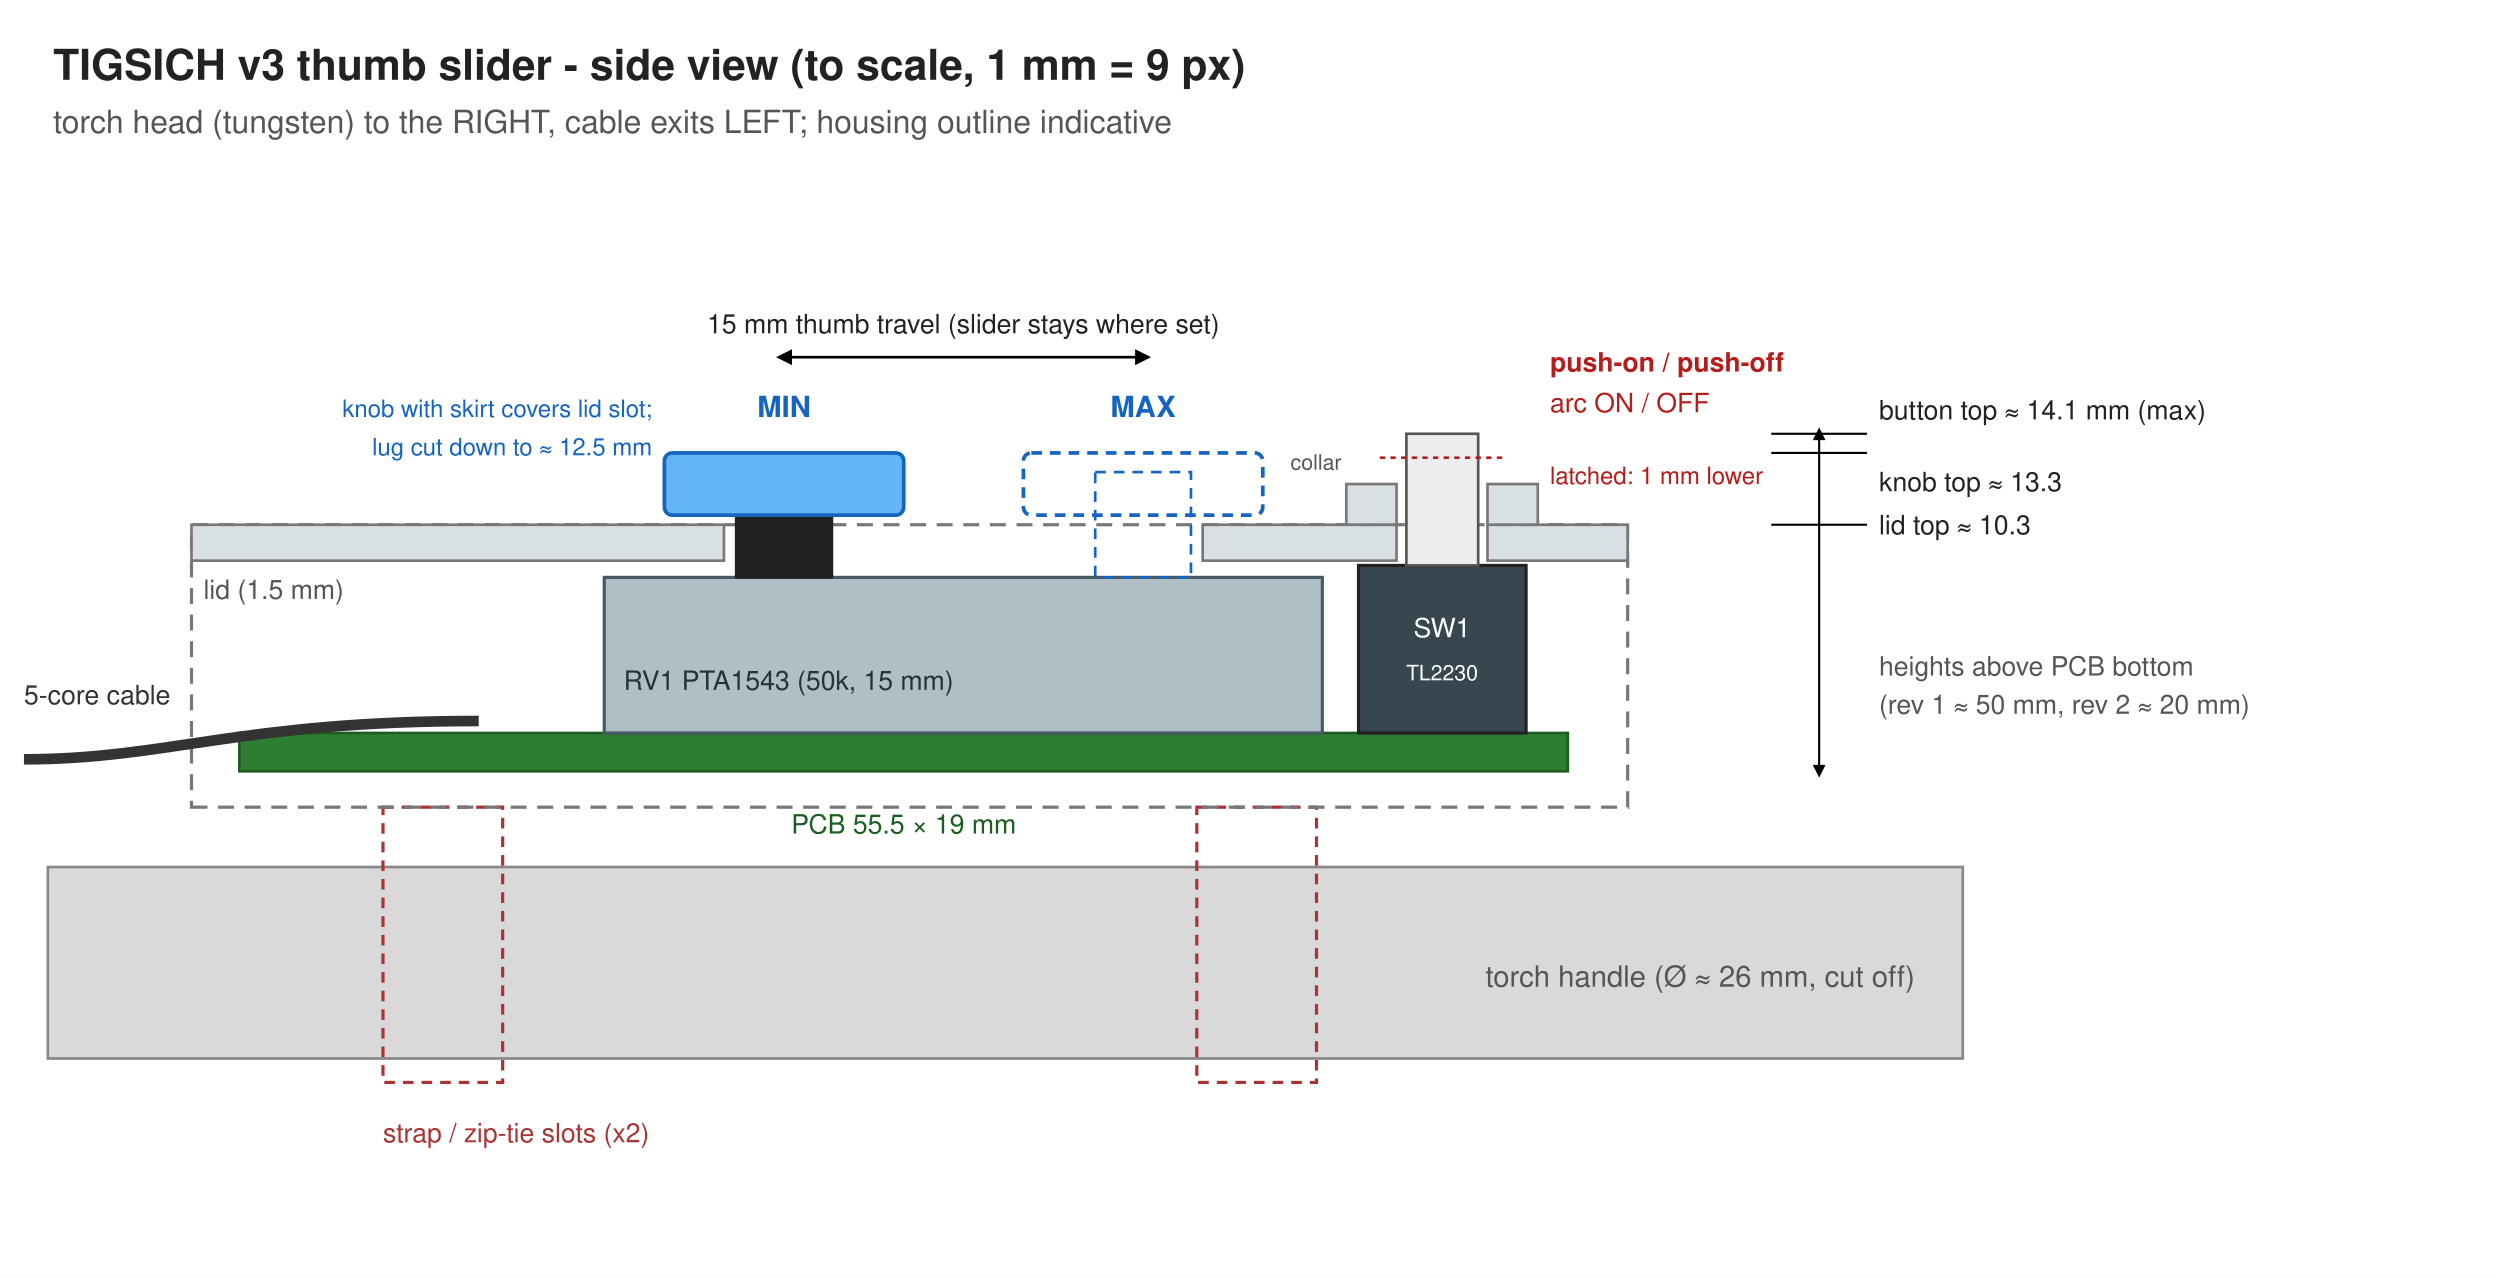
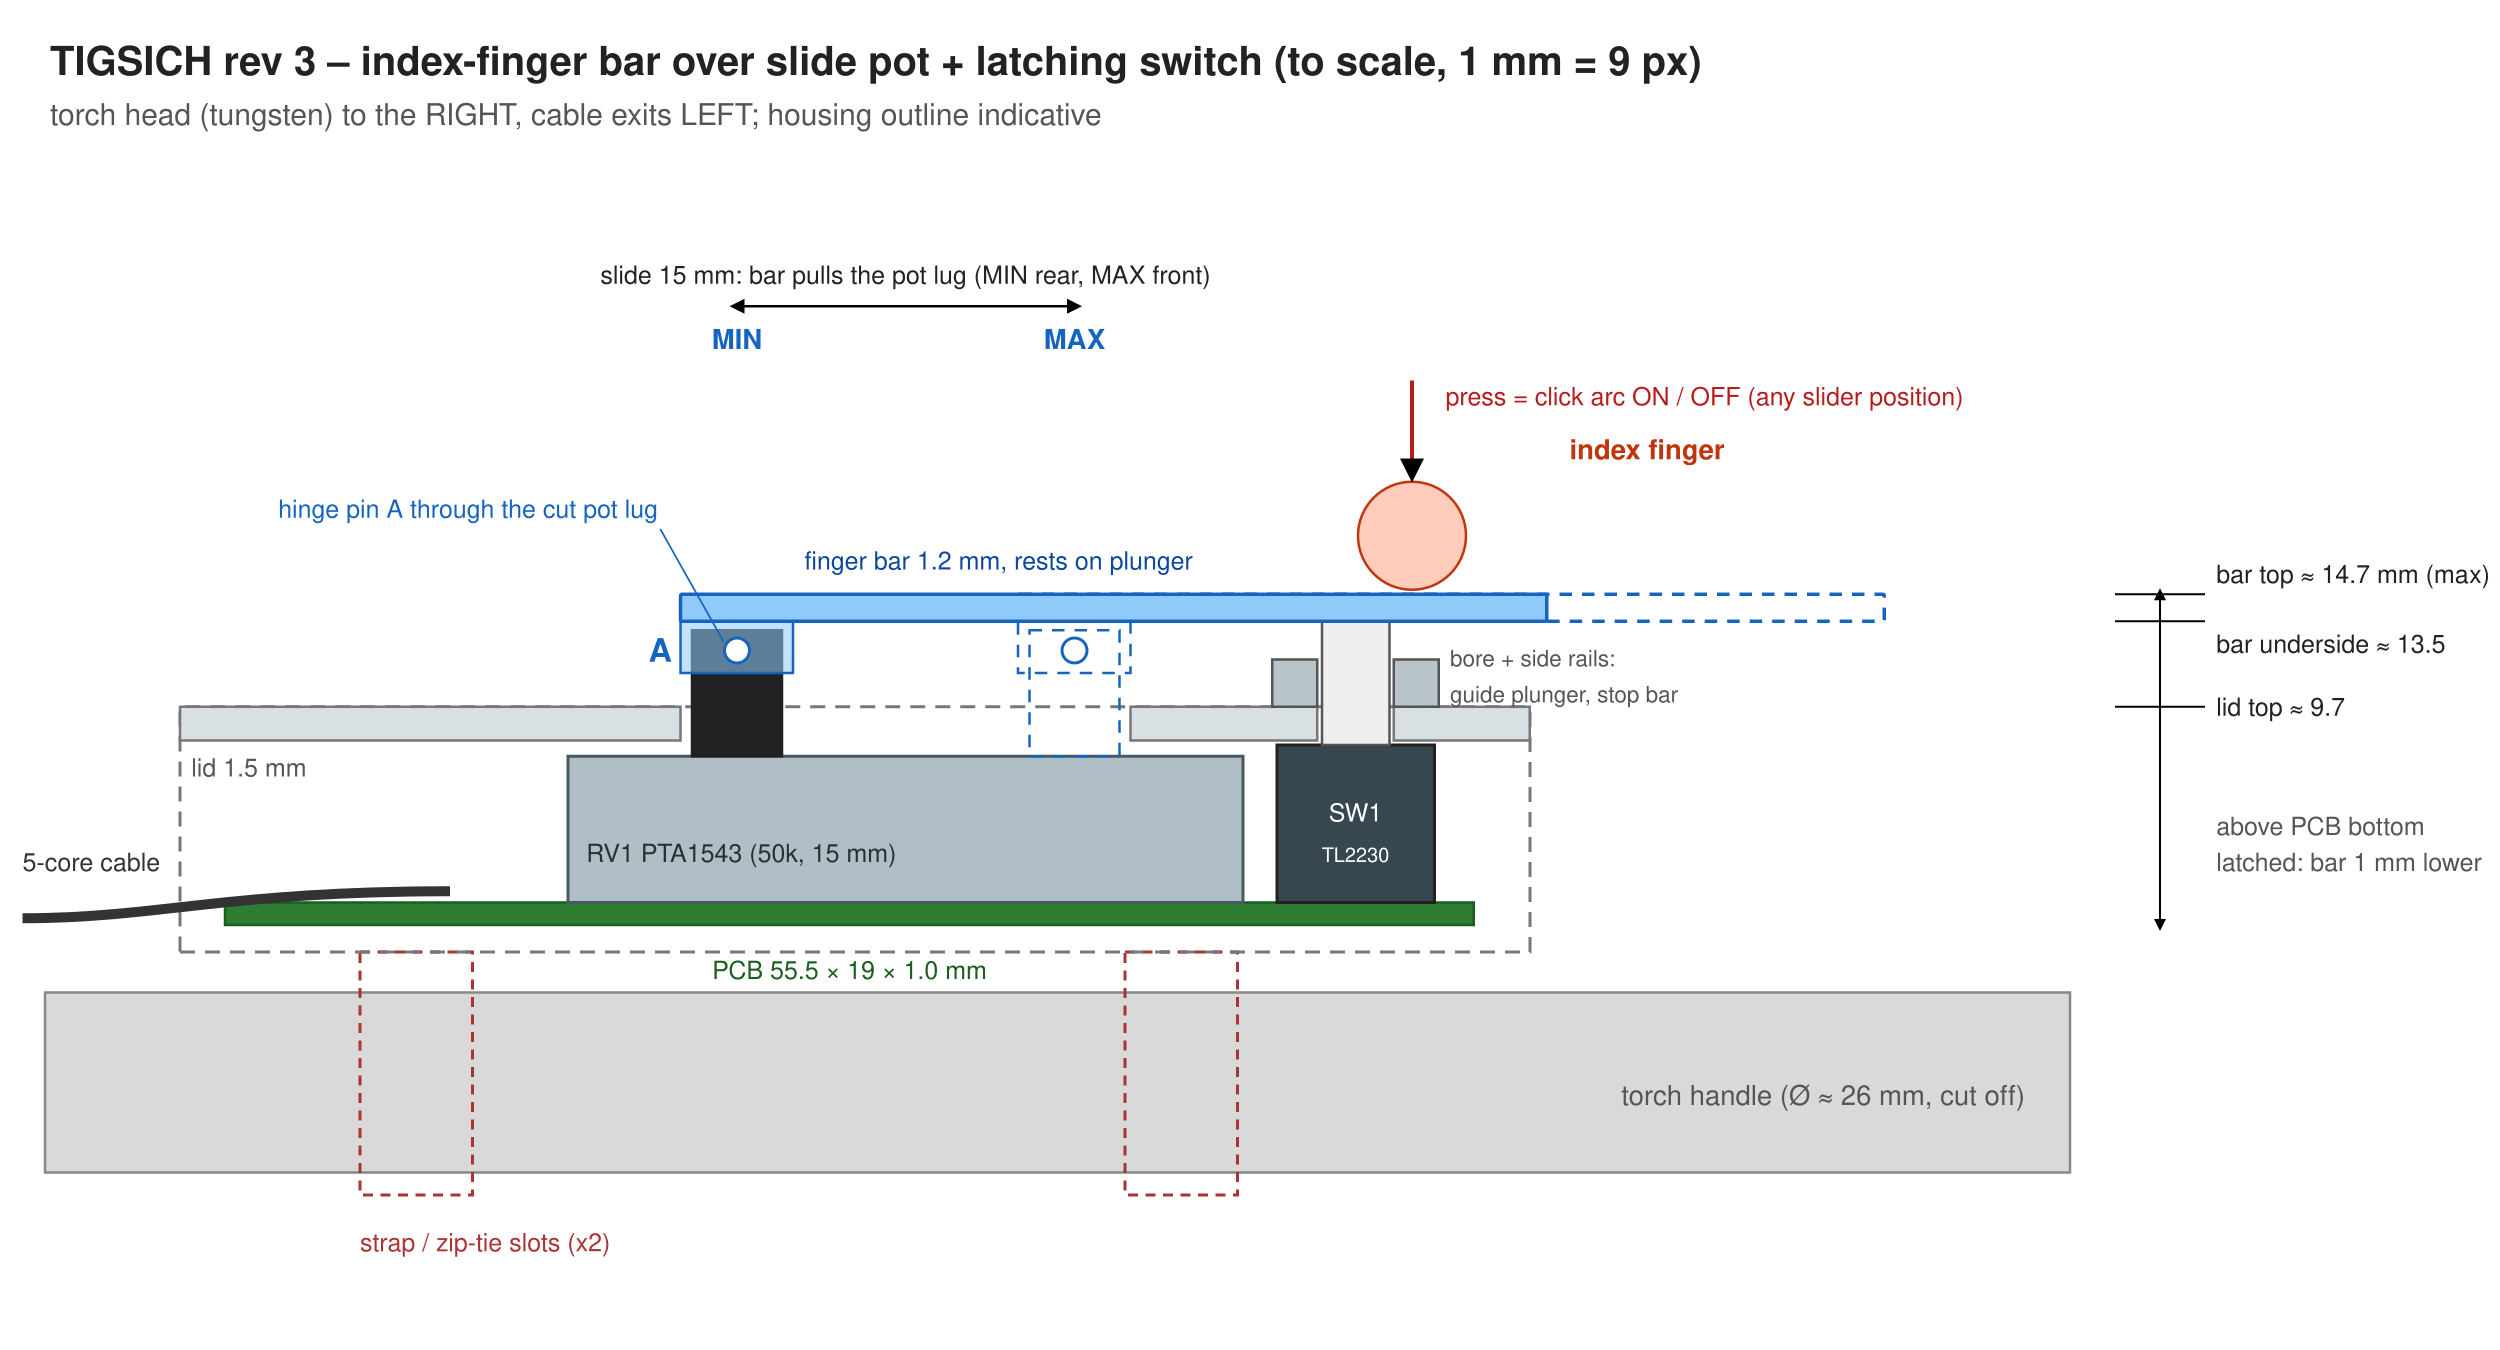
- <svg xmlns="http://www.w3.org/2000/svg" width="940" height="480" viewBox="0 0 940 480" font-family="Helvetica, Arial, sans-serif">
+ <svg xmlns="http://www.w3.org/2000/svg" width="1000" height="540" viewBox="0 0 1000 540" font-family="Helvetica, Arial, sans-serif">
  <defs>
    <marker id="a" viewBox="0 0 10 10" refX="5" refY="5" markerWidth="6" markerHeight="6" orient="auto-start-reverse">
      <path d="M0,0 L10,5 L0,10 z" fill="#000" />
    </marker>
  </defs>
-   <rect x="0" y="0" width="940" height="480" fill="#ffffff" />
-   <text x="20" y="30" font-size="16" font-weight="bold" fill="#222">TIGSICH v3 thumb slider - side view (to scale, 1 mm = 9 px)</text>
+   <rect x="0" y="0" width="1000" height="540" fill="#ffffff" />
+   <text x="20" y="30" font-size="16" font-weight="bold" fill="#222">TIGSICH rev 3 – index-finger bar over slide pot + latching switch (to scale, 1 mm = 9 px)</text>
  <text x="20" y="50" font-size="12" fill="#555">torch head (tungsten) to the RIGHT, cable exits LEFT; housing outline indicative</text>
-   <rect x="18.0" y="326.0" width="720.0" height="72.0" rx="0" fill="#d9d9d9" fill-opacity="1" stroke="#888" stroke-width="1" />
-   <text x="720.0" y="371.0" font-size="11" text-anchor="end" fill="#555" font-weight="normal">torch handle (Ø ≈ 26 mm, cut off)</text>
-   <rect x="144.0" y="303.5" width="45.0" height="103.5" rx="0" fill="none" fill-opacity="1" stroke="#a33" stroke-width="1.2" stroke-dasharray="4 3" />
-   <rect x="450.0" y="303.5" width="45.0" height="103.5" rx="0" fill="none" fill-opacity="1" stroke="#a33" stroke-width="1.2" stroke-dasharray="4 3" />
-   <text x="144.0" y="429.5" font-size="10" text-anchor="start" fill="#a33" font-weight="normal">strap / zip-tie slots (x2)</text>
-   <path d="M 72.0 303.5 L 612.0 303.5 L 612.0 197.3 L 72.0 197.3 Z" fill="none" stroke="#777" stroke-width="1.2" stroke-dasharray="6 4" />
-   <rect x="72.0" y="197.3" width="200.2" height="13.5" rx="0" fill="#cfd8dc" fill-opacity="0.8" stroke="#777" stroke-width="1" />
-   <rect x="452.2" y="197.3" width="72.9" height="13.5" rx="0" fill="#cfd8dc" fill-opacity="0.8" stroke="#777" stroke-width="1" />
-   <rect x="559.3" y="197.3" width="52.7" height="13.5" rx="0" fill="#cfd8dc" fill-opacity="0.8" stroke="#777" stroke-width="1" />
-   <rect x="506.2" y="182.0" width="18.9" height="15.3" rx="0" fill="#cfd8dc" fill-opacity="0.8" stroke="#777" stroke-width="1" />
-   <rect x="559.3" y="182.0" width="18.9" height="15.3" rx="0" fill="#cfd8dc" fill-opacity="0.8" stroke="#777" stroke-width="1" />
-   <text x="76.5" y="225.2" font-size="10" text-anchor="start" fill="#555" font-weight="normal">lid (1.5 mm)</text>
-   <rect x="90.0" y="275.6" width="499.5" height="14.4" rx="0" fill="#2e7d32" fill-opacity="1" stroke="#1b5e20" stroke-width="1" />
-   <text x="339.8" y="313.4" font-size="10" text-anchor="middle" fill="#1b5e20" font-weight="normal">PCB 55.5 × 19 mm</text>
-   <rect x="227.2" y="217.1" width="270.0" height="58.5" rx="0" fill="#b0bec5" fill-opacity="1" stroke="#455a64" stroke-width="1.2" />
-   <text x="234.5" y="259.4" font-size="10" text-anchor="start" fill="#263238" font-weight="normal">RV1 PTA1543 (50k, 15 mm)</text>
-   <rect x="510.8" y="212.6" width="63.0" height="63.0" rx="0" fill="#37474f" fill-opacity="1" stroke="#212121" stroke-width="1.2" />
-   <text x="542.2" y="239.6" font-size="10" text-anchor="middle" fill="#fff" font-weight="normal">SW1</text>
-   <text x="542.2" y="255.8" font-size="8" text-anchor="middle" fill="#fff" font-weight="normal">TL2230</text>
-   <rect x="528.8" y="163.1" width="27.0" height="49.5" rx="0" fill="#eeeeee" fill-opacity="1" stroke="#555" stroke-width="1" />
-   <line x1="518.8" y1="172.1" x2="565.7" y2="172.1" stroke="#b71c1c" stroke-width="1" stroke-dasharray="2 2" />
-   <text x="582.8" y="139.7" font-size="10" text-anchor="start" fill="#b71c1c" font-weight="bold">push-on / push-off</text>
-   <text x="582.8" y="155.0" font-size="10" text-anchor="start" fill="#b71c1c" font-weight="normal">arc ON / OFF</text>
-   <text x="582.8" y="182.0" font-size="9" text-anchor="start" fill="#b71c1c" font-weight="normal">latched: 1 mm lower</text>
-   <text x="504.4" y="176.6" font-size="8" text-anchor="end" fill="#555" font-weight="normal">collar</text>
-   <rect x="411.8" y="177.5" width="36.0" height="39.6" rx="0" fill="none" fill-opacity="1" stroke="#1565c0" stroke-width="1" stroke-dasharray="4 3" />
-   <rect x="384.8" y="170.3" width="90.0" height="23.4" rx="3" fill="none" fill-opacity="1" stroke="#1565c0" stroke-width="1.4" stroke-dasharray="4 3" />
-   <rect x="276.8" y="177.5" width="36.0" height="39.6" rx="0" fill="#212121" fill-opacity="1" stroke="#212121" stroke-width="1" />
-   <rect x="249.8" y="170.3" width="90.0" height="23.4" rx="3" fill="#64b5f6" fill-opacity="1" stroke="#1565c0" stroke-width="1.4" />
-   <text x="294.8" y="156.8" font-size="11" text-anchor="middle" fill="#1565c0" font-weight="bold">MIN</text>
-   <text x="429.8" y="156.8" font-size="11" text-anchor="middle" fill="#1565c0" font-weight="bold">MAX</text>
-   <line x1="294.8" y1="134.3" x2="429.8" y2="134.3" stroke="#000" stroke-width="1" marker-start="url(#a)" marker-end="url(#a)" />
-   <text x="362.2" y="125.3" font-size="10" text-anchor="middle" fill="#222" font-weight="normal">15 mm thumb travel (slider stays where set)</text>
-   <text x="245.2" y="156.8" font-size="9" text-anchor="end" fill="#1565c0" font-weight="normal">knob with skirt covers lid slot;</text>
-   <text x="245.2" y="171.2" font-size="9" text-anchor="end" fill="#1565c0" font-weight="normal">lug cut down to ≈ 12.5 mm</text>
-   <path d="M 180.0 271.1 C 90.0 271.1 63.0 285.5 9.0 285.5" fill="none" stroke="#333" stroke-width="4" />
-   <text x="9.0" y="264.8" font-size="10" text-anchor="start" fill="#333" font-weight="normal">5-core cable</text>
-   <line x1="666.0" y1="197.3" x2="702.0" y2="197.3" stroke="#000" stroke-width="0.8" />
-   <text x="706.5" y="200.9" font-size="10" text-anchor="start" fill="#222" font-weight="normal">lid top ≈ 10.3</text>
-   <line x1="666.0" y1="170.3" x2="702.0" y2="170.3" stroke="#000" stroke-width="0.8" />
-   <text x="706.5" y="184.7" font-size="10" text-anchor="start" fill="#222" font-weight="normal">knob top ≈ 13.3</text>
-   <line x1="666.0" y1="163.1" x2="702.0" y2="163.1" stroke="#000" stroke-width="0.8" />
-   <text x="706.5" y="157.7" font-size="10" text-anchor="start" fill="#222" font-weight="normal">button top ≈ 14.1 mm (max)</text>
-   <line x1="684.0" y1="290.0" x2="684.0" y2="163.1" stroke="#000" stroke-width="0.8" marker-start="url(#a)" marker-end="url(#a)" />
-   <text x="706.5" y="254.0" font-size="10" text-anchor="start" fill="#555" font-weight="normal">heights above PCB bottom</text>
-   <text x="706.5" y="268.4" font-size="10" text-anchor="start" fill="#555" font-weight="normal">(rev 1 ≈ 50 mm, rev 2 ≈ 20 mm)</text>
+   <rect x="18.0" y="397.0" width="810.0" height="72.0" rx="0" fill="#d9d9d9" fill-opacity="1" stroke="#888" stroke-width="1" />
+   <text x="810.0" y="442.0" font-size="11" text-anchor="end" fill="#555" font-weight="normal">torch handle (Ø ≈ 26 mm, cut off)</text>
+   <rect x="144.0" y="380.8" width="45.0" height="97.2" rx="0" fill="none" fill-opacity="1" stroke="#a33" stroke-width="1.2" stroke-dasharray="4 3" />
+   <rect x="450.0" y="380.8" width="45.0" height="97.2" rx="0" fill="none" fill-opacity="1" stroke="#a33" stroke-width="1.2" stroke-dasharray="4 3" />
+   <text x="144.0" y="500.5" font-size="10" text-anchor="start" fill="#a33" font-weight="normal">strap / zip-tie slots (x2)</text>
+   <path d="M 72.0 380.8 L 612.0 380.8 L 612.0 282.7 L 72.0 282.7 Z" fill="none" stroke="#777" stroke-width="1.2" stroke-dasharray="6 4" />
+   <rect x="72.0" y="282.7" width="200.2" height="13.5" rx="0" fill="#cfd8dc" fill-opacity="0.8" stroke="#777" stroke-width="1" />
+   <rect x="452.2" y="282.7" width="74.7" height="13.5" rx="0" fill="#cfd8dc" fill-opacity="0.8" stroke="#777" stroke-width="1" />
+   <rect x="557.5" y="282.7" width="54.4" height="13.5" rx="0" fill="#cfd8dc" fill-opacity="0.8" stroke="#777" stroke-width="1" />
+   <rect x="508.9" y="263.8" width="18.0" height="18.9" rx="0" fill="#b0bec5" fill-opacity="0.9" stroke="#555" stroke-width="1" />
+   <rect x="557.5" y="263.8" width="18.0" height="18.9" rx="0" fill="#b0bec5" fill-opacity="0.9" stroke="#555" stroke-width="1" />
+   <text x="76.5" y="310.6" font-size="10" text-anchor="start" fill="#555" font-weight="normal">lid 1.5 mm</text>
+   <rect x="90.0" y="361.0" width="499.5" height="9.0" rx="0" fill="#2e7d32" fill-opacity="1" stroke="#1b5e20" stroke-width="1" />
+   <text x="339.8" y="391.6" font-size="10" text-anchor="middle" fill="#1b5e20" font-weight="normal">PCB 55.5 × 19 × 1.0 mm</text>
+   <rect x="227.2" y="302.5" width="270.0" height="58.5" rx="0" fill="#b0bec5" fill-opacity="1" stroke="#455a64" stroke-width="1.2" />
+   <text x="234.5" y="344.8" font-size="10" text-anchor="start" fill="#263238" font-weight="normal">RV1 PTA1543 (50k, 15 mm)</text>
+   <rect x="510.8" y="298.0" width="63.0" height="63.0" rx="0" fill="#37474f" fill-opacity="1" stroke="#212121" stroke-width="1.2" />
+   <text x="542.2" y="328.6" font-size="10" text-anchor="middle" fill="#fff" font-weight="normal">SW1</text>
+   <text x="542.2" y="344.8" font-size="8" text-anchor="middle" fill="#fff" font-weight="normal">TL2230</text>
+   <rect x="528.8" y="248.5" width="27.0" height="49.5" rx="0" fill="#eeeeee" fill-opacity="1" stroke="#555" stroke-width="1" />
+   <path d="M 180.0 356.5 C 90.0 356.5 63.0 367.3 9.0 367.3" fill="none" stroke="#333" stroke-width="4" />
+   <text x="9.0" y="348.4" font-size="10" text-anchor="start" fill="#333" font-weight="normal">5-core cable</text>
+   <rect x="411.8" y="252.1" width="36.0" height="50.4" rx="0" fill="none" fill-opacity="1" stroke="#1565c0" stroke-width="1" stroke-dasharray="5 4" />
+   <rect x="407.2" y="248.5" width="45.0" height="20.7" rx="0" fill="none" fill-opacity="0.55" stroke="#1565c0" stroke-width="1" stroke-dasharray="5 4" />
+   <rect x="407.2" y="237.7" width="346.5" height="10.8" rx="0.6" fill="none" fill-opacity="1" stroke="#1565c0" stroke-width="1.4" stroke-dasharray="5 4" />
+   <circle cx="429.8" cy="260.2" r="5.0" fill="none" stroke="#1565c0" stroke-width="1.2" />
+   <rect x="276.8" y="252.1" width="36.0" height="50.4" rx="0" fill="#212121" fill-opacity="1" stroke="#212121" stroke-width="1" />
+   <rect x="272.2" y="248.5" width="45.0" height="20.7" rx="0" fill="#90caf9" fill-opacity="0.55" stroke="#1565c0" stroke-width="1" />
+   <rect x="272.2" y="237.7" width="346.5" height="10.8" rx="0.6" fill="#90caf9" fill-opacity="1" stroke="#1565c0" stroke-width="1.4" />
+   <circle cx="294.8" cy="260.2" r="5.0" fill="#fff" stroke="#1565c0" stroke-width="1.2" />
+   <text x="264.1" y="264.7" font-size="13" text-anchor="middle" fill="#1565c0" font-weight="bold">A</text>
+   <text x="263.2" y="207.1" font-size="10" text-anchor="end" fill="#1565c0" font-weight="normal">hinge pin A through the cut pot lug</text>
+   <line x1="264.1" y1="211.6" x2="289.4" y2="256.6" stroke="#1565c0" stroke-width="0.7" />
+   <text x="321.8" y="227.8" font-size="10" text-anchor="start" fill="#0d47a1" font-weight="normal">finger bar 1.2 mm, rests on plunger</text>
+   <circle cx="564.8" cy="214.3" r="21.6" fill="#ffccbc" stroke="#bf360c" stroke-width="1" />
+   <text x="627.8" y="183.7" font-size="11" text-anchor="start" fill="#bf360c" font-weight="bold">index finger</text>
+   <line x1="564.8" y1="152.2" x2="564.8" y2="188.2" stroke="#b71c1c" stroke-width="1.6" marker-end="url(#a)" />
+   <text x="578.2" y="162.1" font-size="10" text-anchor="start" fill="#b71c1c" font-weight="normal">press = click arc ON / OFF (any slider position)</text>
+   <line x1="294.8" y1="122.5" x2="429.8" y2="122.5" stroke="#000" stroke-width="1" marker-start="url(#a)" marker-end="url(#a)" />
+   <text x="362.2" y="113.5" font-size="10" text-anchor="middle" fill="#222" font-weight="normal">slide 15 mm: bar pulls the pot lug (MIN rear, MAX front)</text>
+   <text x="294.8" y="139.6" font-size="11" text-anchor="middle" fill="#1565c0" font-weight="bold">MIN</text>
+   <text x="429.8" y="139.6" font-size="11" text-anchor="middle" fill="#1565c0" font-weight="bold">MAX</text>
+   <text x="580.0" y="266.5" font-size="9" text-anchor="start" fill="#555" font-weight="normal">bore + side rails:</text>
+   <text x="580.0" y="280.9" font-size="9" text-anchor="start" fill="#555" font-weight="normal">guide plunger, stop bar</text>
+   <line x1="846.0" y1="282.7" x2="882.0" y2="282.7" stroke="#000" stroke-width="0.8" />
+   <text x="886.5" y="286.3" font-size="10" text-anchor="start" fill="#222" font-weight="normal">lid top ≈ 9.7</text>
+   <line x1="846.0" y1="248.5" x2="882.0" y2="248.5" stroke="#000" stroke-width="0.8" />
+   <text x="886.5" y="261.1" font-size="10" text-anchor="start" fill="#222" font-weight="normal">bar underside ≈ 13.5</text>
+   <line x1="846.0" y1="237.7" x2="882.0" y2="237.7" stroke="#000" stroke-width="0.8" />
+   <text x="886.5" y="233.2" font-size="10" text-anchor="start" fill="#222" font-weight="normal">bar top ≈ 14.7 mm (max)</text>
+   <line x1="864.0" y1="370.0" x2="864.0" y2="237.7" stroke="#000" stroke-width="0.8" marker-start="url(#a)" marker-end="url(#a)" />
+   <text x="886.5" y="334.0" font-size="10" text-anchor="start" fill="#555" font-weight="normal">above PCB bottom</text>
+   <text x="886.5" y="348.4" font-size="10" text-anchor="start" fill="#555" font-weight="normal">latched: bar 1 mm lower</text>
</svg>
